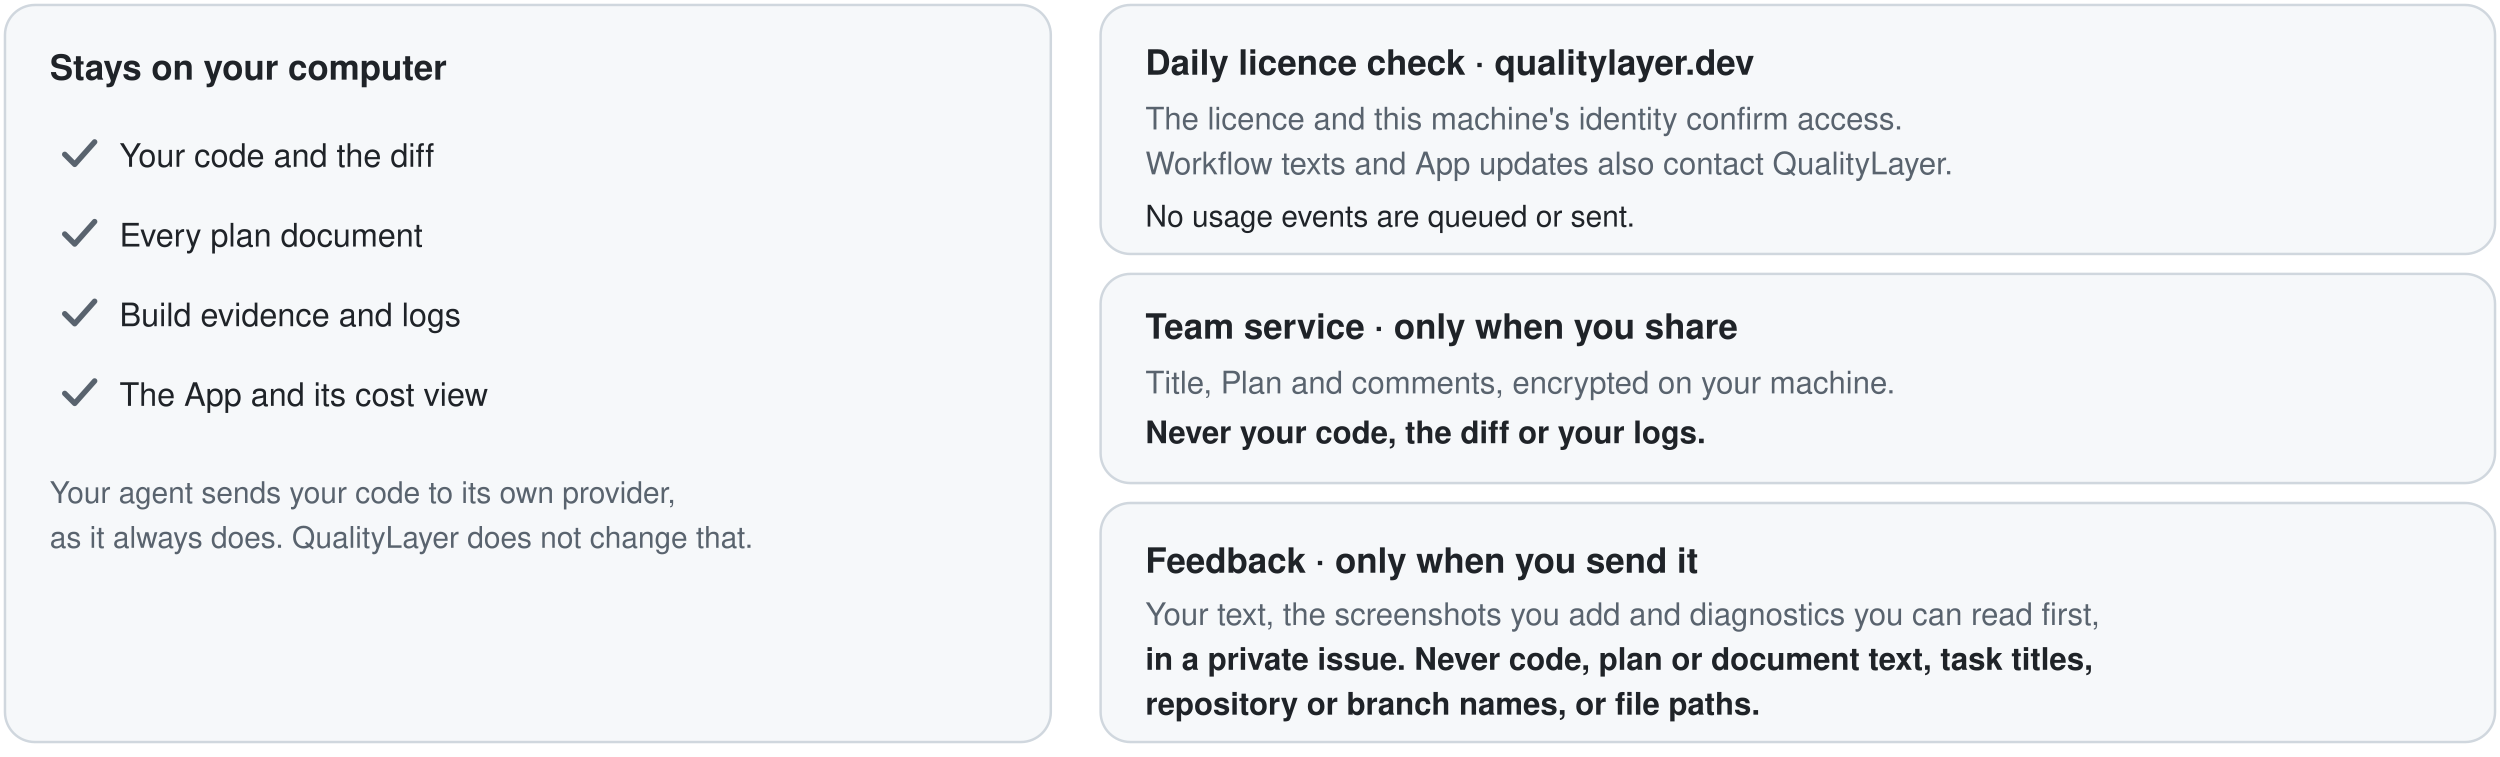
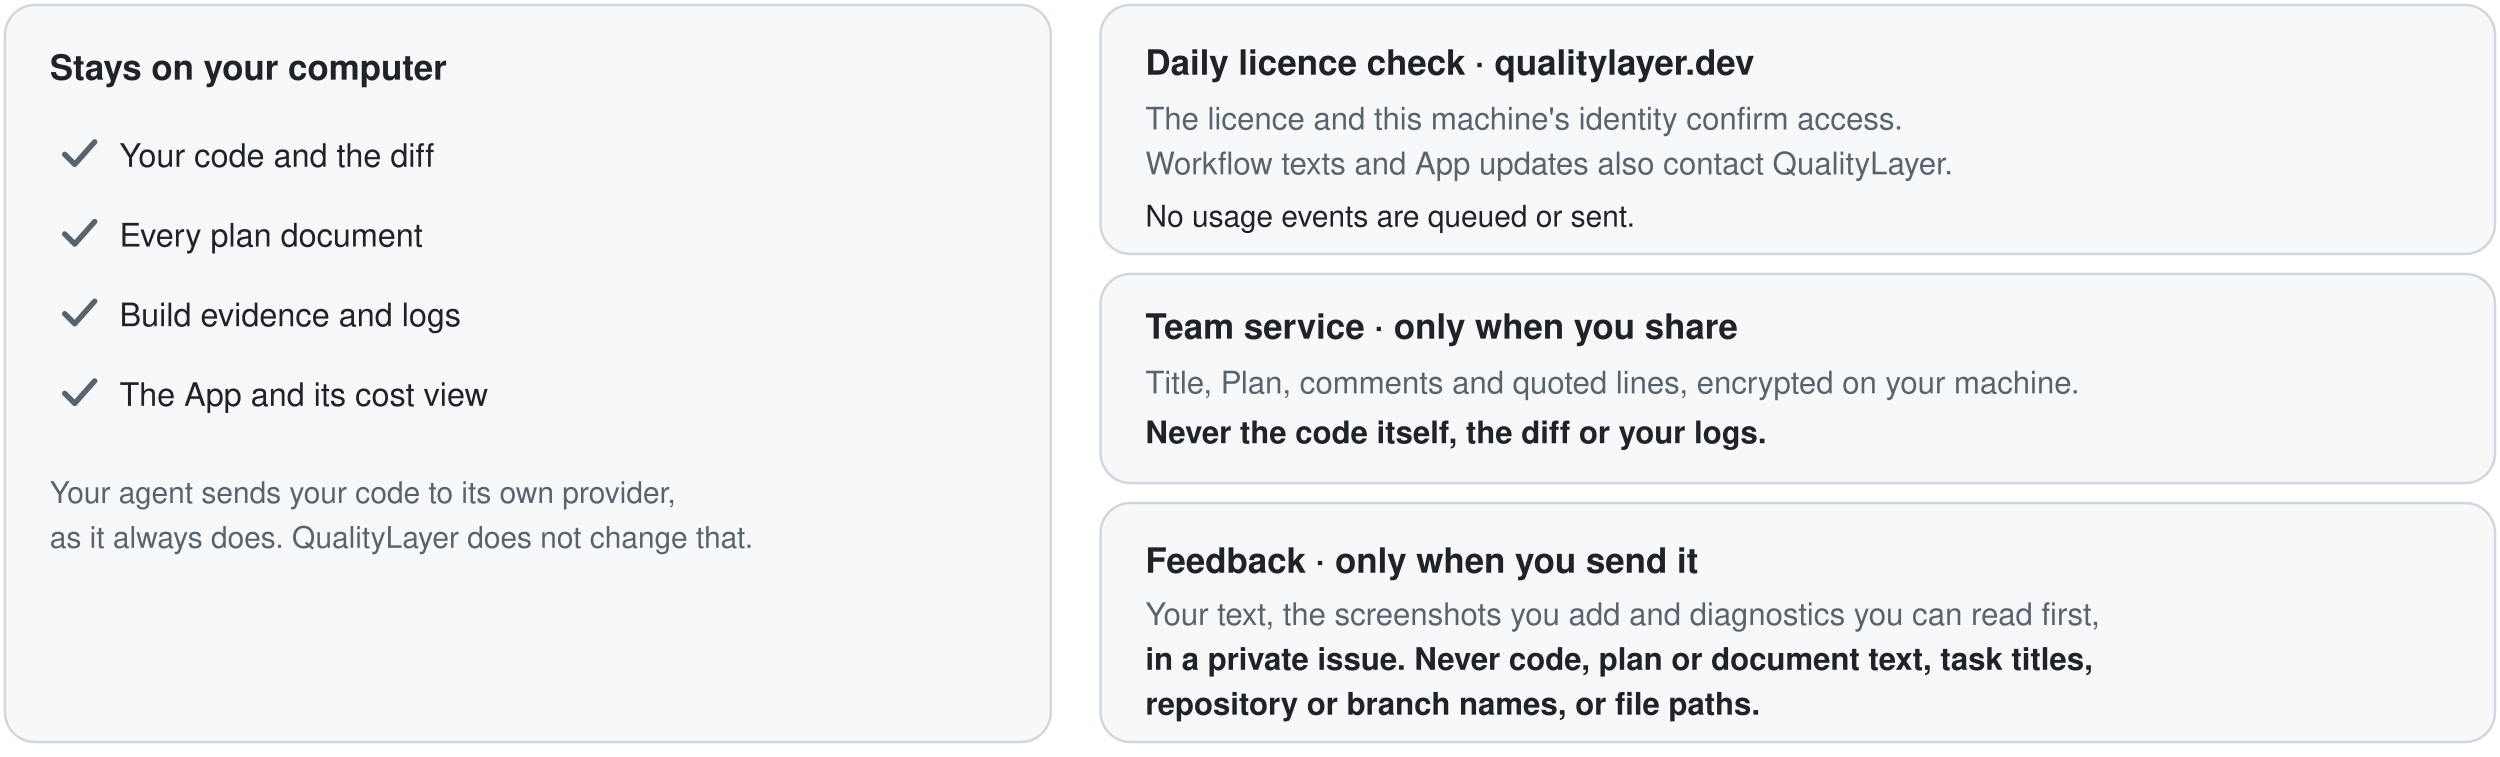
<svg xmlns="http://www.w3.org/2000/svg" style="background:#ffffff" width="1004" height="304" viewBox="-2 -2 1004 304" role="img" aria-label="What stays on your computer, what the licence check sends, what sharing sends to the team service, and what a feedback report sends to a private issue">
  <rect x="0" y="0" width="420" height="296" rx="12" fill="#f6f8fa" stroke="#d0d7de" stroke-width="1" />
  <text x="18" y="30" font-family="-apple-system, BlinkMacSystemFont, 'Segoe UI', 'Helvetica Neue', Helvetica, Arial, sans-serif" font-size="14" font-weight="650" fill="#1f2328" text-anchor="start">Stays on your computer</text>
  <path d="M24 60 l4 4 l8 -9" fill="none" stroke="#59636e" stroke-width="2.2" stroke-linecap="round" stroke-linejoin="round" />
  <text x="46" y="65" font-family="-apple-system, BlinkMacSystemFont, 'Segoe UI', 'Helvetica Neue', Helvetica, Arial, sans-serif" font-size="13" font-weight="500" fill="#1f2328" text-anchor="start">Your code and the diff</text>
  <path d="M24 92 l4 4 l8 -9" fill="none" stroke="#59636e" stroke-width="2.2" stroke-linecap="round" stroke-linejoin="round" />
  <text x="46" y="97" font-family="-apple-system, BlinkMacSystemFont, 'Segoe UI', 'Helvetica Neue', Helvetica, Arial, sans-serif" font-size="13" font-weight="500" fill="#1f2328" text-anchor="start">Every plan document</text>
  <path d="M24 124 l4 4 l8 -9" fill="none" stroke="#59636e" stroke-width="2.2" stroke-linecap="round" stroke-linejoin="round" />
  <text x="46" y="129" font-family="-apple-system, BlinkMacSystemFont, 'Segoe UI', 'Helvetica Neue', Helvetica, Arial, sans-serif" font-size="13" font-weight="500" fill="#1f2328" text-anchor="start">Build evidence and logs</text>
  <path d="M24 156 l4 4 l8 -9" fill="none" stroke="#59636e" stroke-width="2.2" stroke-linecap="round" stroke-linejoin="round" />
  <text x="46" y="161" font-family="-apple-system, BlinkMacSystemFont, 'Segoe UI', 'Helvetica Neue', Helvetica, Arial, sans-serif" font-size="13" font-weight="500" fill="#1f2328" text-anchor="start">The App and its cost view</text>
  <text x="18" y="200" font-family="-apple-system, BlinkMacSystemFont, 'Segoe UI', 'Helvetica Neue', Helvetica, Arial, sans-serif" font-size="12" font-weight="400" fill="#59636e" text-anchor="start">Your agent sends your code to its own provider,</text>
  <text x="18" y="218" font-family="-apple-system, BlinkMacSystemFont, 'Segoe UI', 'Helvetica Neue', Helvetica, Arial, sans-serif" font-size="12" font-weight="400" fill="#59636e" text-anchor="start">as it always does. QualityLayer does not change that.</text>
  <rect x="440" y="0" width="560" height="100" rx="12" fill="#f6f8fa" stroke="#d0d7de" stroke-width="1" />
  <text x="458" y="28" font-family="-apple-system, BlinkMacSystemFont, 'Segoe UI', 'Helvetica Neue', Helvetica, Arial, sans-serif" font-size="14" font-weight="650" fill="#1f2328" text-anchor="start">Daily licence check · qualitylayer.dev</text>
  <text x="458" y="50" font-family="-apple-system, BlinkMacSystemFont, 'Segoe UI', 'Helvetica Neue', Helvetica, Arial, sans-serif" font-size="12.5" font-weight="400" fill="#59636e" text-anchor="start">The licence and this machine's identity confirm access.</text>
  <text x="458" y="68" font-family="-apple-system, BlinkMacSystemFont, 'Segoe UI', 'Helvetica Neue', Helvetica, Arial, sans-serif" font-size="12.5" font-weight="400" fill="#59636e" text-anchor="start">Workflow texts and App updates also contact QualityLayer.</text>
  <text x="458" y="89" font-family="-apple-system, BlinkMacSystemFont, 'Segoe UI', 'Helvetica Neue', Helvetica, Arial, sans-serif" font-size="12" font-weight="500" fill="#1f2328" text-anchor="start">No usage events are queued or sent.</text>
  <rect x="440" y="108" width="560" height="84" rx="12" fill="#f6f8fa" stroke="#d0d7de" stroke-width="1" />
  <text x="458" y="134" font-family="-apple-system, BlinkMacSystemFont, 'Segoe UI', 'Helvetica Neue', Helvetica, Arial, sans-serif" font-size="14" font-weight="650" fill="#1f2328" text-anchor="start">Team service · only when you share</text>
-   <text x="458" y="156" font-family="-apple-system, BlinkMacSystemFont, 'Segoe UI', 'Helvetica Neue', Helvetica, Arial, sans-serif" font-size="12.5" font-weight="400" fill="#59636e" text-anchor="start">Title, Plan and comments, encrypted on your machine.</text>
-   <text x="458" y="176" font-family="-apple-system, BlinkMacSystemFont, 'Segoe UI', 'Helvetica Neue', Helvetica, Arial, sans-serif" font-size="12.5" font-weight="600" fill="#1f2328" text-anchor="start">Never your code, the diff or your logs.</text>
+   <text x="458" y="156" font-family="-apple-system, BlinkMacSystemFont, 'Segoe UI', 'Helvetica Neue', Helvetica, Arial, sans-serif" font-size="12.5" font-weight="400" fill="#59636e" text-anchor="start">Title, Plan, comments and quoted lines, encrypted on your machine.</text>
+   <text x="458" y="176" font-family="-apple-system, BlinkMacSystemFont, 'Segoe UI', 'Helvetica Neue', Helvetica, Arial, sans-serif" font-size="12.5" font-weight="600" fill="#1f2328" text-anchor="start">Never the code itself, the diff or your logs.</text>
  <rect x="440" y="200" width="560" height="96" rx="12" fill="#f6f8fa" stroke="#d0d7de" stroke-width="1" />
  <text x="458" y="228" font-family="-apple-system, BlinkMacSystemFont, 'Segoe UI', 'Helvetica Neue', Helvetica, Arial, sans-serif" font-size="14" font-weight="650" fill="#1f2328" text-anchor="start">Feedback · only when you send it</text>
  <text x="458" y="249" font-family="-apple-system, BlinkMacSystemFont, 'Segoe UI', 'Helvetica Neue', Helvetica, Arial, sans-serif" font-size="12.5" font-weight="400" fill="#59636e" text-anchor="start">Your text, the screenshots you add and diagnostics you can read first,</text>
  <text x="458" y="267" font-family="-apple-system, BlinkMacSystemFont, 'Segoe UI', 'Helvetica Neue', Helvetica, Arial, sans-serif" font-size="12.5" font-weight="600" fill="#1f2328" text-anchor="start">in a private issue. Never code, plan or document text, task titles,</text>
  <text x="458" y="285" font-family="-apple-system, BlinkMacSystemFont, 'Segoe UI', 'Helvetica Neue', Helvetica, Arial, sans-serif" font-size="12.5" font-weight="600" fill="#1f2328" text-anchor="start">repository or branch names, or file paths.</text>
</svg>
